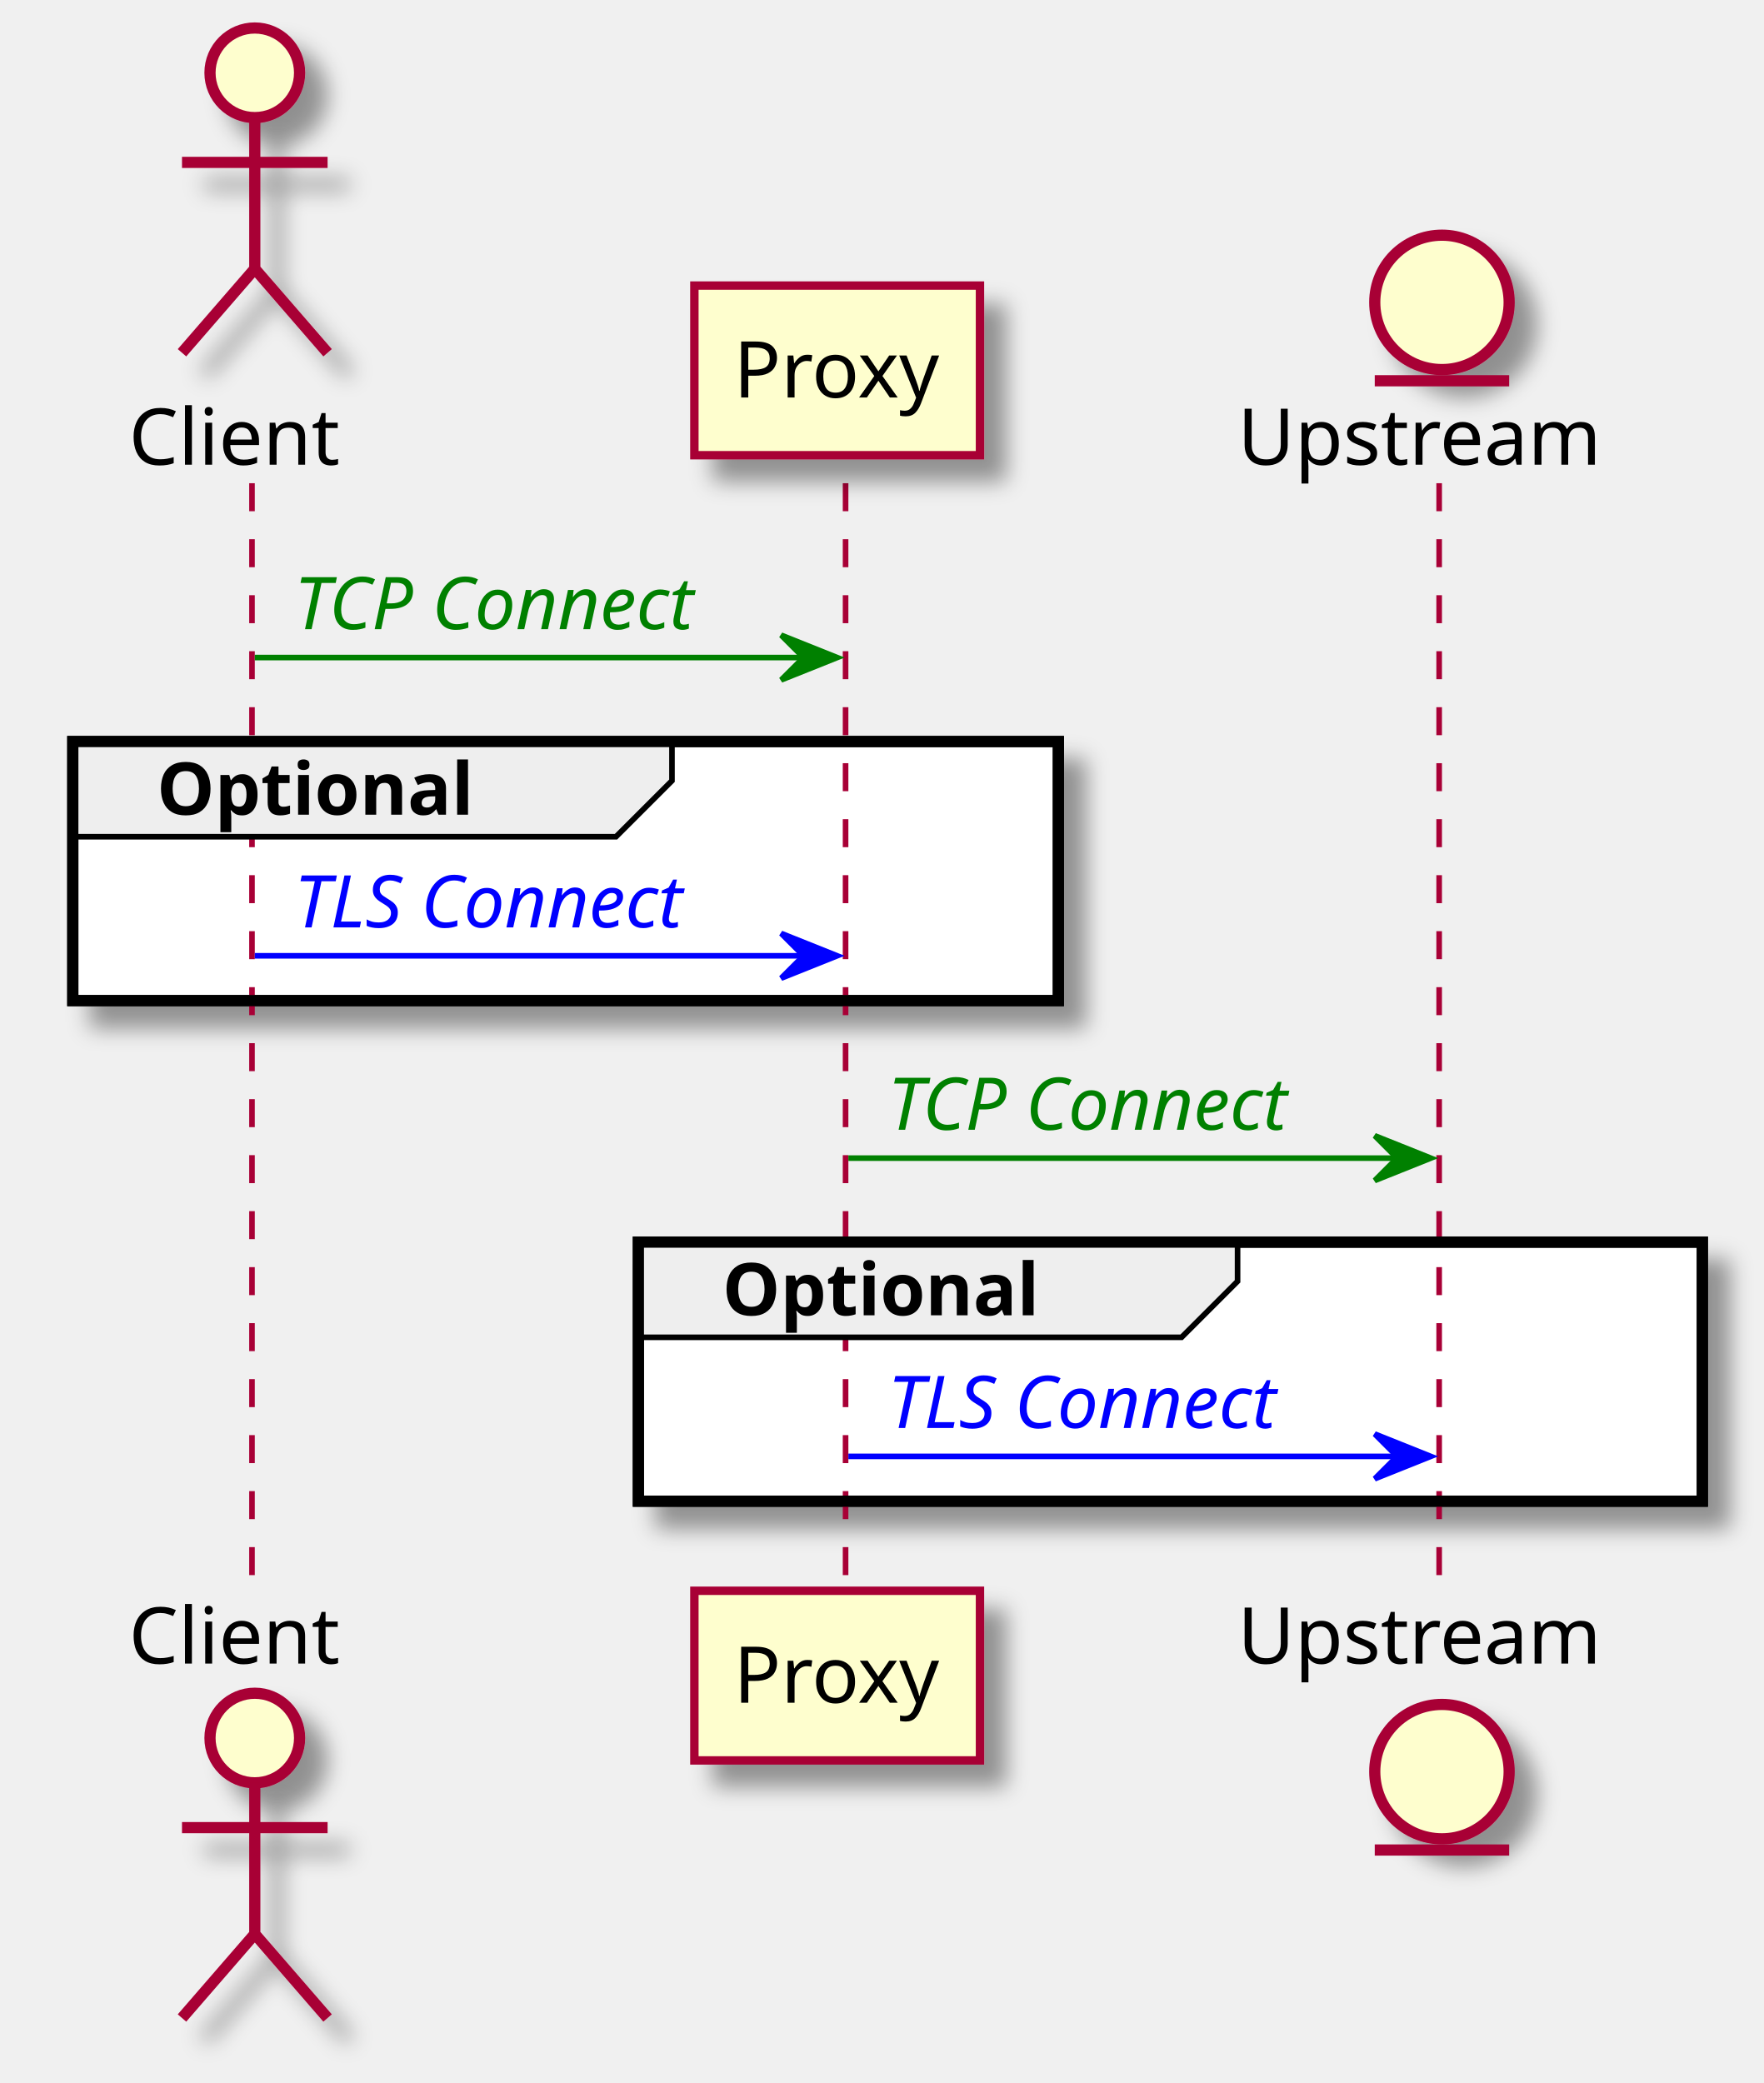
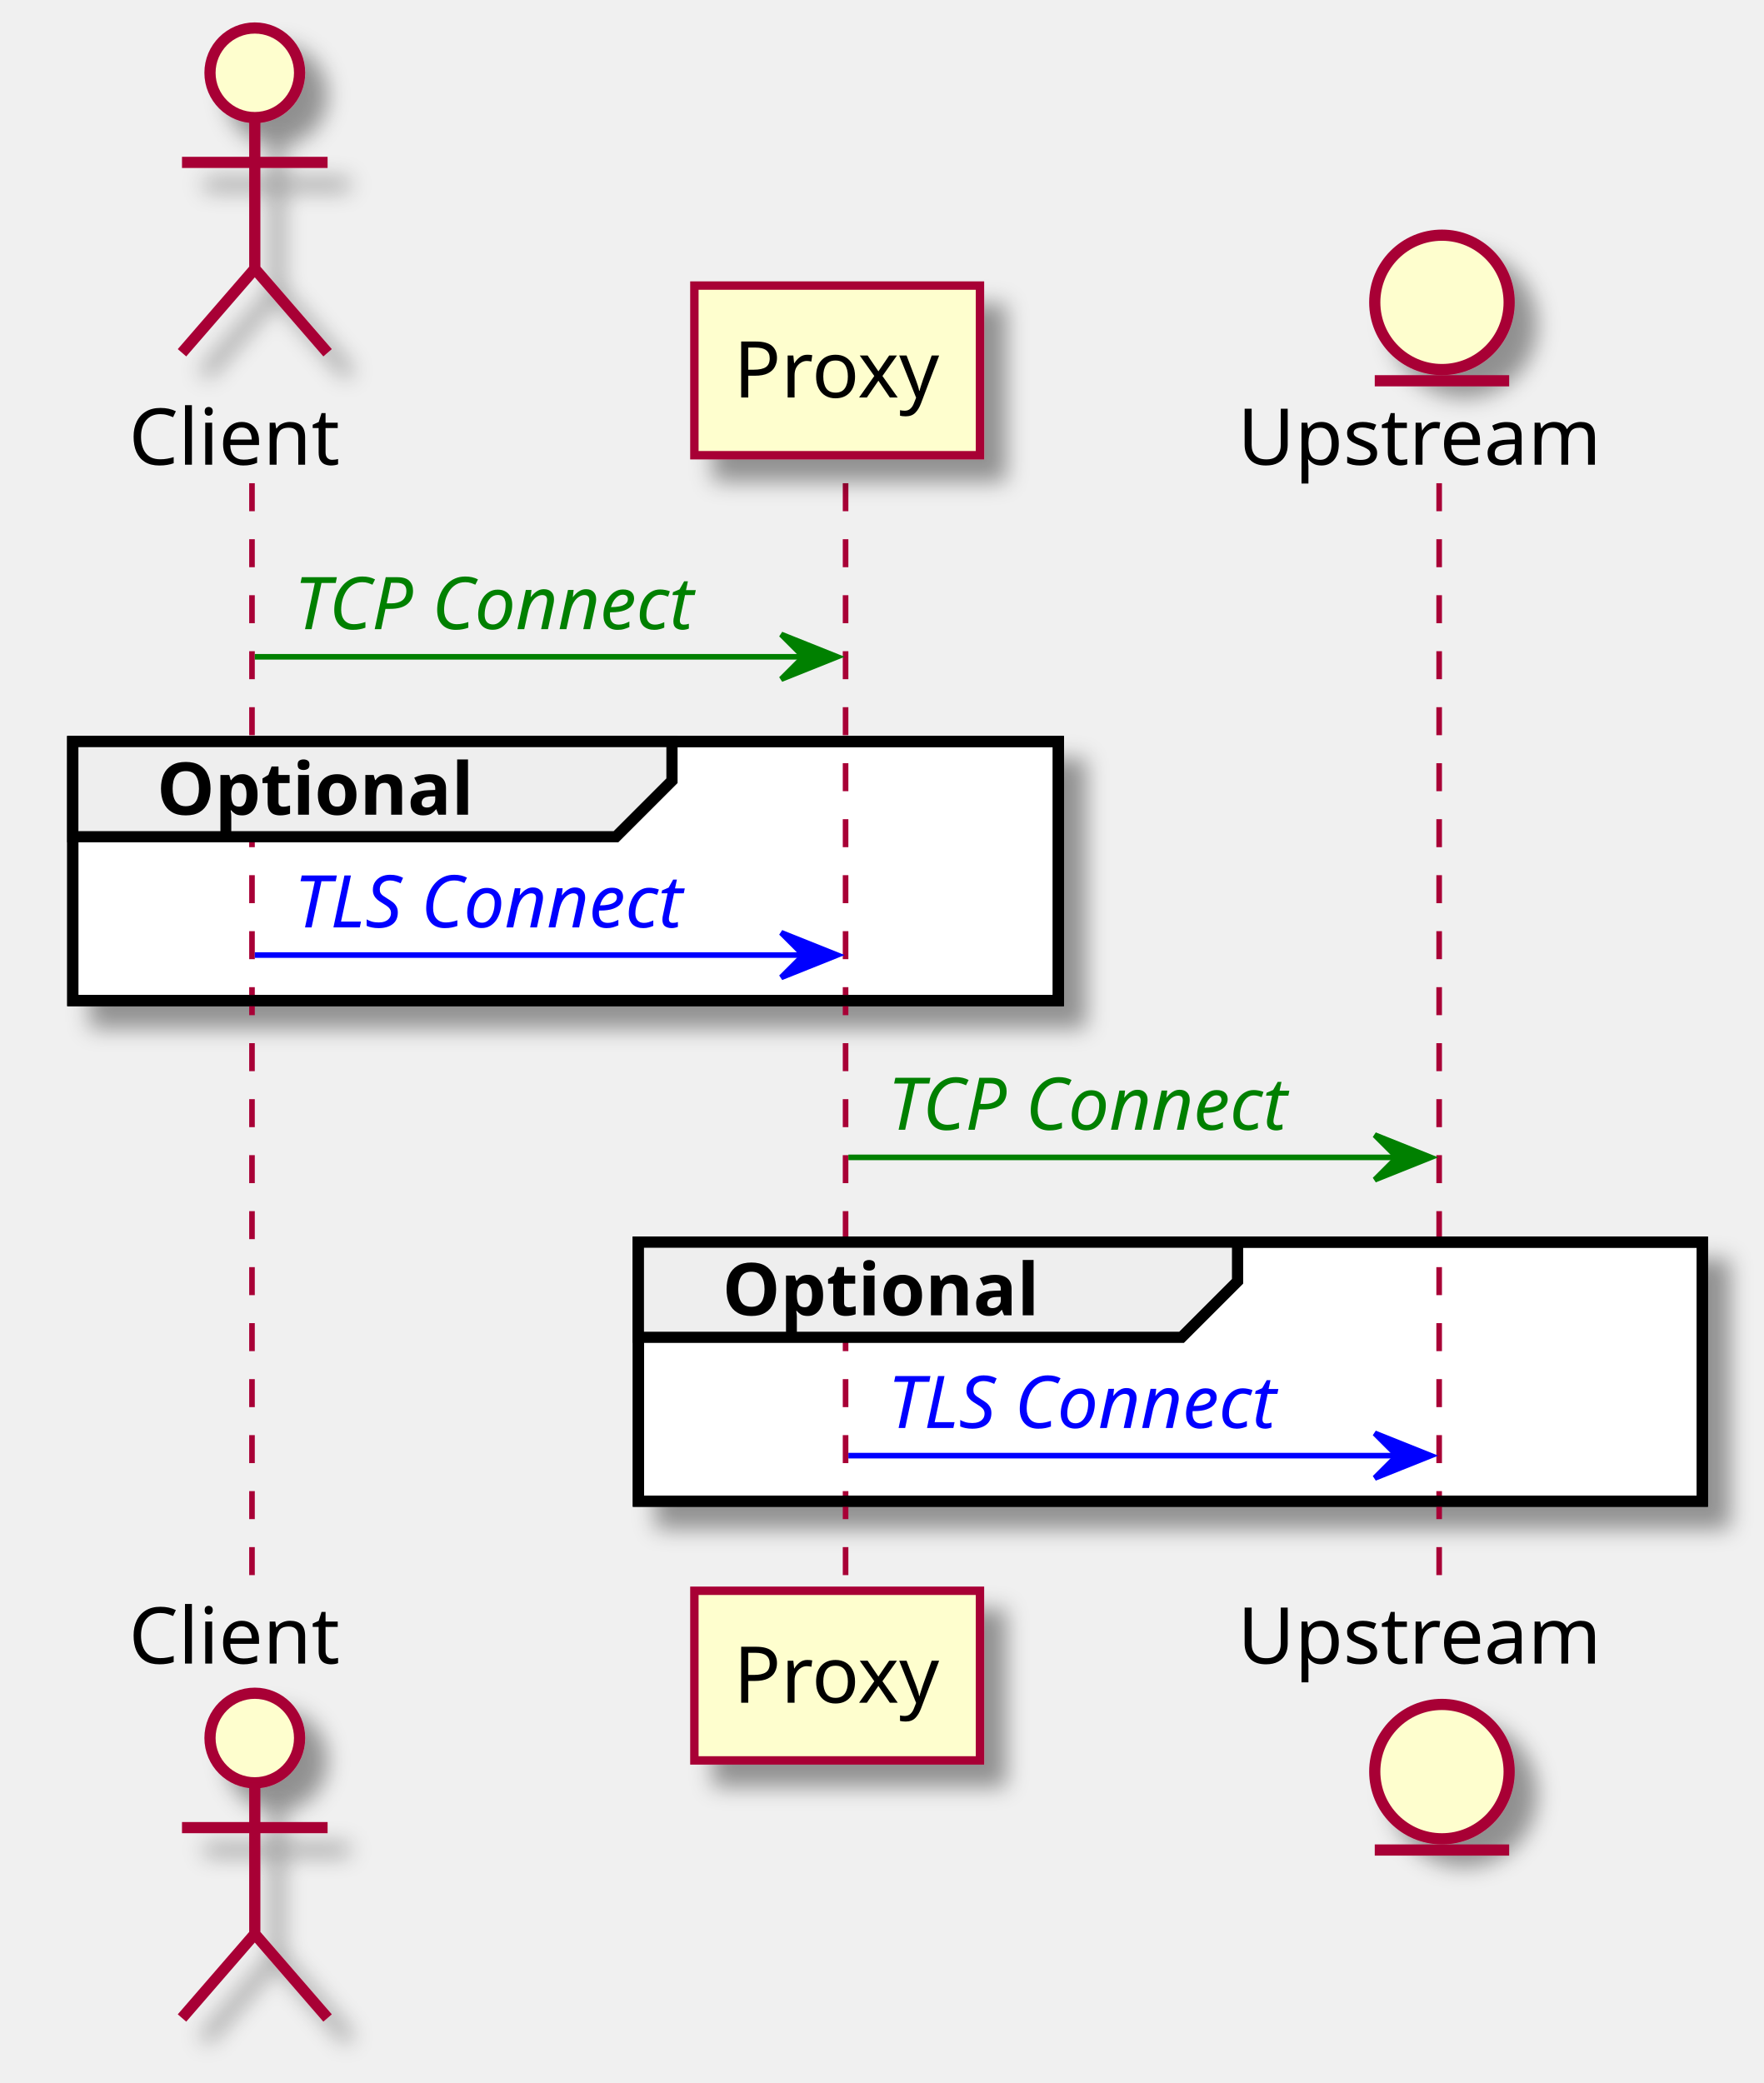
<svg xmlns="http://www.w3.org/2000/svg" contentScriptType="application/ecmascript" contentStyleType="text/css" height="372px" preserveAspectRatio="none" style="width:315px;height:372px;" version="1.1" viewBox="0 0 315 372" width="315px" zoomAndPan="magnify">
  <defs>
    <filter height="300%" id="f1bftuayiilikc" width="300%" x="-1" y="-1">
      <feGaussianBlur result="blurOut" stdDeviation="2.0" />
      <feColorMatrix in="blurOut" result="blurOut2" type="matrix" values="0 0 0 0 0 0 0 0 0 0 0 0 0 0 0 0 0 0 .4 0" />
      <feOffset dx="4.0" dy="4.0" in="blurOut2" result="blurOut3" />
      <feBlend in="SourceGraphic" in2="blurOut3" mode="normal" />
    </filter>
  </defs>
  <g>
    <rect fill="#FFFFFF" filter="url(#f1bftuayiilikc)" height="46.266" style="stroke: #000000; stroke-width: 2.0;" width="176" x="13" y="132.43" />
    <rect fill="#FFFFFF" filter="url(#f1bftuayiilikc)" height="46.266" style="stroke: #000000; stroke-width: 2.0;" width="190" x="114" y="221.828" />
    <line style="stroke: #A80036; stroke-width: 1.0; stroke-dasharray: 5.0,5.0;" x1="45" x2="45" y1="86.297" y2="285.094" />
    <line style="stroke: #A80036; stroke-width: 1.0; stroke-dasharray: 5.0,5.0;" x1="151" x2="151" y1="86.297" y2="285.094" />
    <line style="stroke: #A80036; stroke-width: 1.0; stroke-dasharray: 5.0,5.0;" x1="257" x2="257" y1="86.297" y2="285.094" />
    <text fill="#000000" font-family="sans-serif" font-size="14" lengthAdjust="spacingAndGlyphs" textLength="39" x="23" y="82.995">Client</text>
    <ellipse cx="45.5" cy="13" fill="#FEFECE" filter="url(#f1bftuayiilikc)" rx="8" ry="8" style="stroke: #A80036; stroke-width: 2.0;" />
-     <path d="M45.5,21 L45.5,48 M32.5,29 L58.5,29 M45.5,48 L32.5,63 M45.5,48 L58.5,63 " fill="none" filter="url(#f1bftuayiilikc)" style="stroke: #A80036; stroke-width: 2.0;" />
+     <path d="M45.5,21 L45.5,48 M32.5,29 L58.5,29 M45.5,48 L32.5,63 M45.5,48 L58.5,63 " fill="#FEFECE" filter="url(#f1bftuayiilikc)" style="stroke: #A80036; stroke-width: 2.0;" />
    <text fill="#000000" font-family="sans-serif" font-size="14" lengthAdjust="spacingAndGlyphs" textLength="39" x="23" y="297.089">Client</text>
    <ellipse cx="45.5" cy="310.391" fill="#FEFECE" filter="url(#f1bftuayiilikc)" rx="8" ry="8" style="stroke: #A80036; stroke-width: 2.0;" />
-     <path d="M45.5,318.391 L45.5,345.391 M32.5,326.391 L58.5,326.391 M45.5,345.391 L32.5,360.391 M45.5,345.391 L58.5,360.391 " fill="none" filter="url(#f1bftuayiilikc)" style="stroke: #A80036; stroke-width: 2.0;" />
+     <path d="M45.5,318.391 L45.5,345.391 M32.5,326.391 L58.5,326.391 M45.5,345.391 L32.5,360.391 M45.5,345.391 L58.5,360.391 " fill="#FEFECE" filter="url(#f1bftuayiilikc)" style="stroke: #A80036; stroke-width: 2.0;" />
    <rect fill="#FEFECE" filter="url(#f1bftuayiilikc)" height="30.297" style="stroke: #A80036; stroke-width: 1.5;" width="51" x="124" y="51" />
    <text fill="#000000" font-family="sans-serif" font-size="14" lengthAdjust="spacingAndGlyphs" textLength="37" x="131" y="70.995">Proxy</text>
    <rect fill="#FEFECE" filter="url(#f1bftuayiilikc)" height="30.297" style="stroke: #A80036; stroke-width: 1.5;" width="51" x="124" y="284.094" />
    <text fill="#000000" font-family="sans-serif" font-size="14" lengthAdjust="spacingAndGlyphs" textLength="37" x="131" y="304.089">Proxy</text>
    <text fill="#000000" font-family="sans-serif" font-size="14" lengthAdjust="spacingAndGlyphs" textLength="67" x="221" y="82.995">Upstream</text>
    <ellipse cx="257.5" cy="54" fill="#FEFECE" filter="url(#f1bftuayiilikc)" rx="12" ry="12" style="stroke: #A80036; stroke-width: 2.0;" />
    <line style="stroke: #A80036; stroke-width: 2.0;" x1="245.5" x2="269.5" y1="68" y2="68" />
    <text fill="#000000" font-family="sans-serif" font-size="14" lengthAdjust="spacingAndGlyphs" textLength="67" x="221" y="297.089">Upstream</text>
    <ellipse cx="257.5" cy="316.391" fill="#FEFECE" filter="url(#f1bftuayiilikc)" rx="12" ry="12" style="stroke: #A80036; stroke-width: 2.0;" />
    <line style="stroke: #A80036; stroke-width: 2.0;" x1="245.5" x2="269.5" y1="330.391" y2="330.391" />
-     <polygon fill="#008000" points="139.5,113.43,149.5,117.43,139.5,121.43,143.5,117.43" style="stroke: #008000; stroke-width: 1.0;" />
-     <line style="stroke: #008000; stroke-width: 1.0;" x1="45.5" x2="145.5" y1="117.43" y2="117.43" />
+     <polygon fill="#008000" points="139.5,113.297,149.5,117.297,139.5,121.297,143.5,117.297" style="stroke: #008000; stroke-width: 1.0;" />
+     <line style="stroke: #008000; stroke-width: 1.0;" x1="45.5" x2="145.5" y1="117.297" y2="117.297" />
    <text fill="#008000" font-family="sans-serif" font-size="13" font-style="italic" lengthAdjust="spacingAndGlyphs" textLength="82" x="52.5" y="112.364">TCP Connect</text>
-     <path d="M13,132.43 L120,132.43 L120,139.43 L110,149.43 L13,149.43 L13,132.43 " fill="#EEEEEE" style="stroke: #000000; stroke-width: 1.0;" />
    <rect fill="none" height="46.266" style="stroke: #000000; stroke-width: 2.0;" width="176" x="13" y="132.43" />
+     <polygon fill="#EEEEEE" points="13,132.43,120,132.43,120,139.43,110,149.43,13,149.43,13,132.43" style="stroke: #000000; stroke-width: 2.0;" />
    <text fill="#000000" font-family="sans-serif" font-size="13" font-weight="bold" lengthAdjust="spacingAndGlyphs" textLength="62" x="28" y="145.497">Optional</text>
-     <polygon fill="#0000FF" points="139.5,166.695,149.5,170.695,139.5,174.695,143.5,170.695" style="stroke: #0000FF; stroke-width: 1.0;" />
-     <line style="stroke: #0000FF; stroke-width: 1.0;" x1="45.5" x2="145.5" y1="170.695" y2="170.695" />
+     <polygon fill="#0000FF" points="139.5,166.562,149.5,170.562,139.5,174.562,143.5,170.562" style="stroke: #0000FF; stroke-width: 1.0;" />
+     <line style="stroke: #0000FF; stroke-width: 1.0;" x1="45.5" x2="145.5" y1="170.562" y2="170.562" />
    <text fill="#0000FF" font-family="sans-serif" font-size="13" font-style="italic" lengthAdjust="spacingAndGlyphs" textLength="80" x="52.5" y="165.629">TLS Connect</text>
-     <polygon fill="#008000" points="245.5,202.828,255.5,206.828,245.5,210.828,249.5,206.828" style="stroke: #008000; stroke-width: 1.0;" />
-     <line style="stroke: #008000; stroke-width: 1.0;" x1="151.5" x2="251.5" y1="206.828" y2="206.828" />
+     <polygon fill="#008000" points="245.5,202.695,255.5,206.695,245.5,210.695,249.5,206.695" style="stroke: #008000; stroke-width: 1.0;" />
+     <line style="stroke: #008000; stroke-width: 1.0;" x1="151.5" x2="251.5" y1="206.695" y2="206.695" />
    <text fill="#008000" font-family="sans-serif" font-size="13" font-style="italic" lengthAdjust="spacingAndGlyphs" textLength="82" x="158.5" y="201.762">TCP Connect</text>
-     <path d="M114,221.828 L221,221.828 L221,228.828 L211,238.828 L114,238.828 L114,221.828 " fill="#EEEEEE" style="stroke: #000000; stroke-width: 1.0;" />
    <rect fill="none" height="46.266" style="stroke: #000000; stroke-width: 2.0;" width="190" x="114" y="221.828" />
+     <polygon fill="#EEEEEE" points="114,221.828,221,221.828,221,228.828,211,238.828,114,238.828,114,221.828" style="stroke: #000000; stroke-width: 2.0;" />
    <text fill="#000000" font-family="sans-serif" font-size="13" font-weight="bold" lengthAdjust="spacingAndGlyphs" textLength="62" x="129" y="234.895">Optional</text>
-     <polygon fill="#0000FF" points="245.5,256.094,255.5,260.094,245.5,264.094,249.5,260.094" style="stroke: #0000FF; stroke-width: 1.0;" />
-     <line style="stroke: #0000FF; stroke-width: 1.0;" x1="151.5" x2="251.5" y1="260.094" y2="260.094" />
+     <polygon fill="#0000FF" points="245.5,255.961,255.5,259.961,245.5,263.961,249.5,259.961" style="stroke: #0000FF; stroke-width: 1.0;" />
+     <line style="stroke: #0000FF; stroke-width: 1.0;" x1="151.5" x2="251.5" y1="259.961" y2="259.961" />
    <text fill="#0000FF" font-family="sans-serif" font-size="13" font-style="italic" lengthAdjust="spacingAndGlyphs" textLength="80" x="158.5" y="255.028">TLS Connect</text>
  </g>
</svg>
